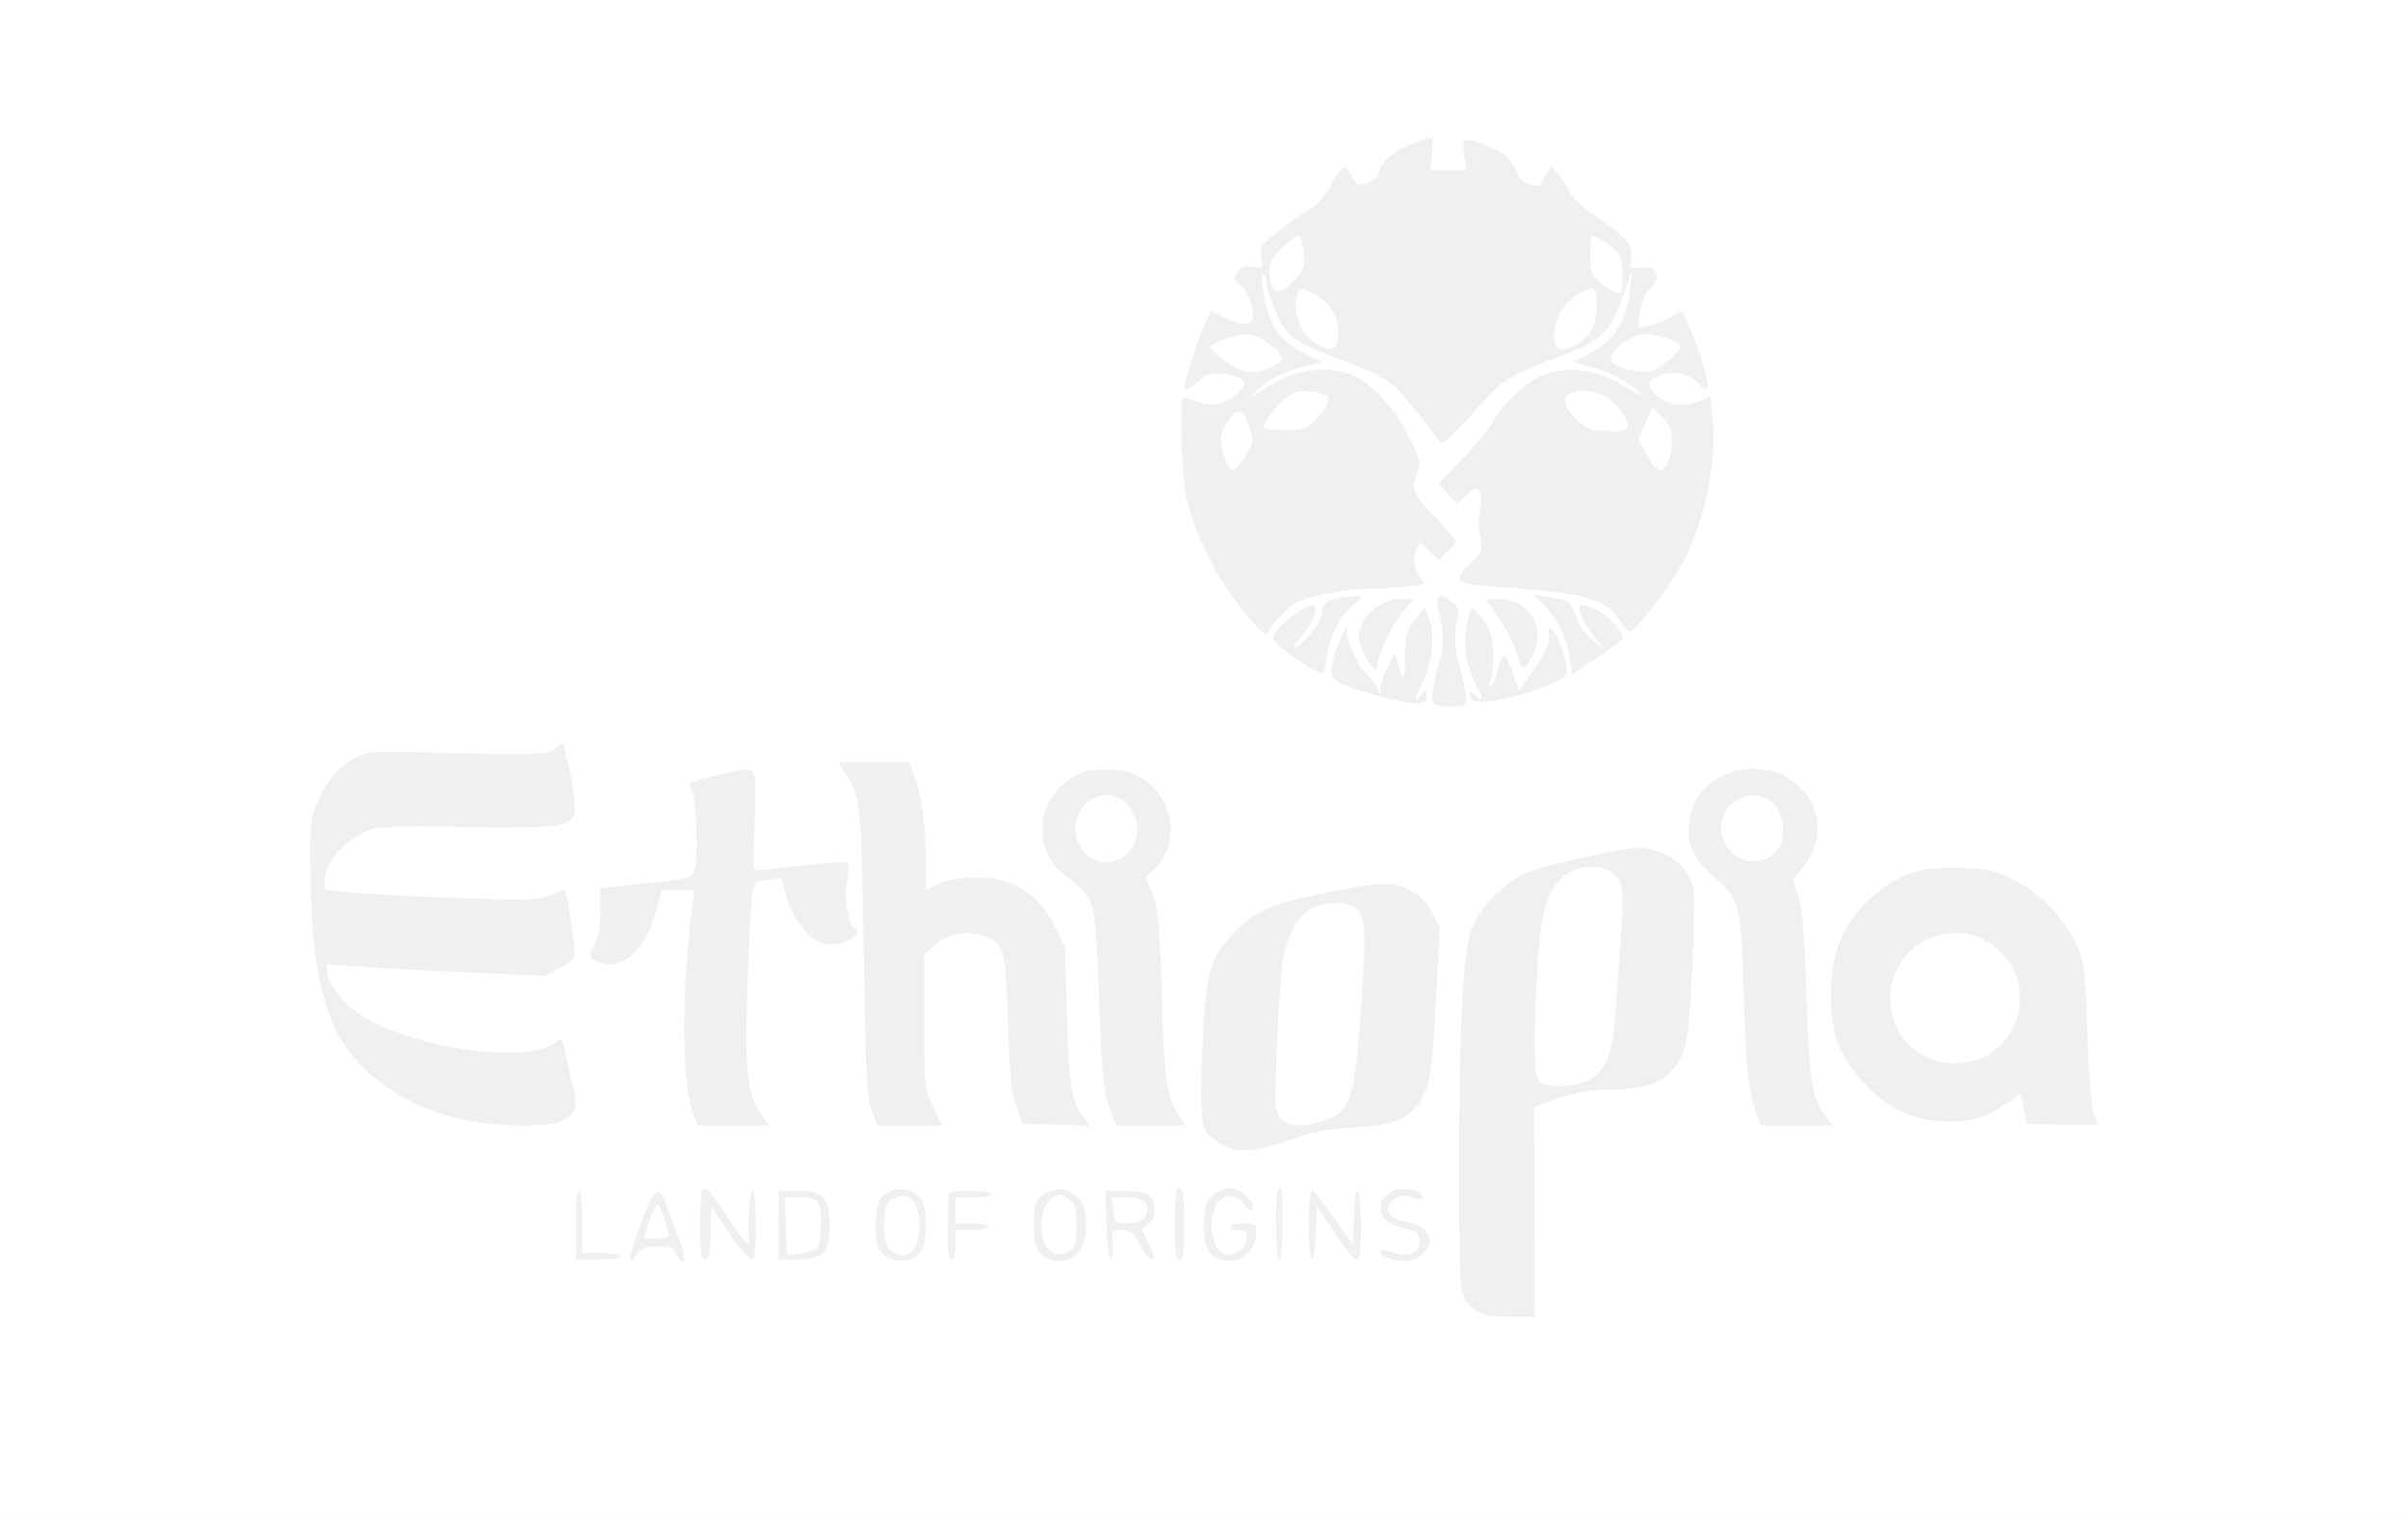
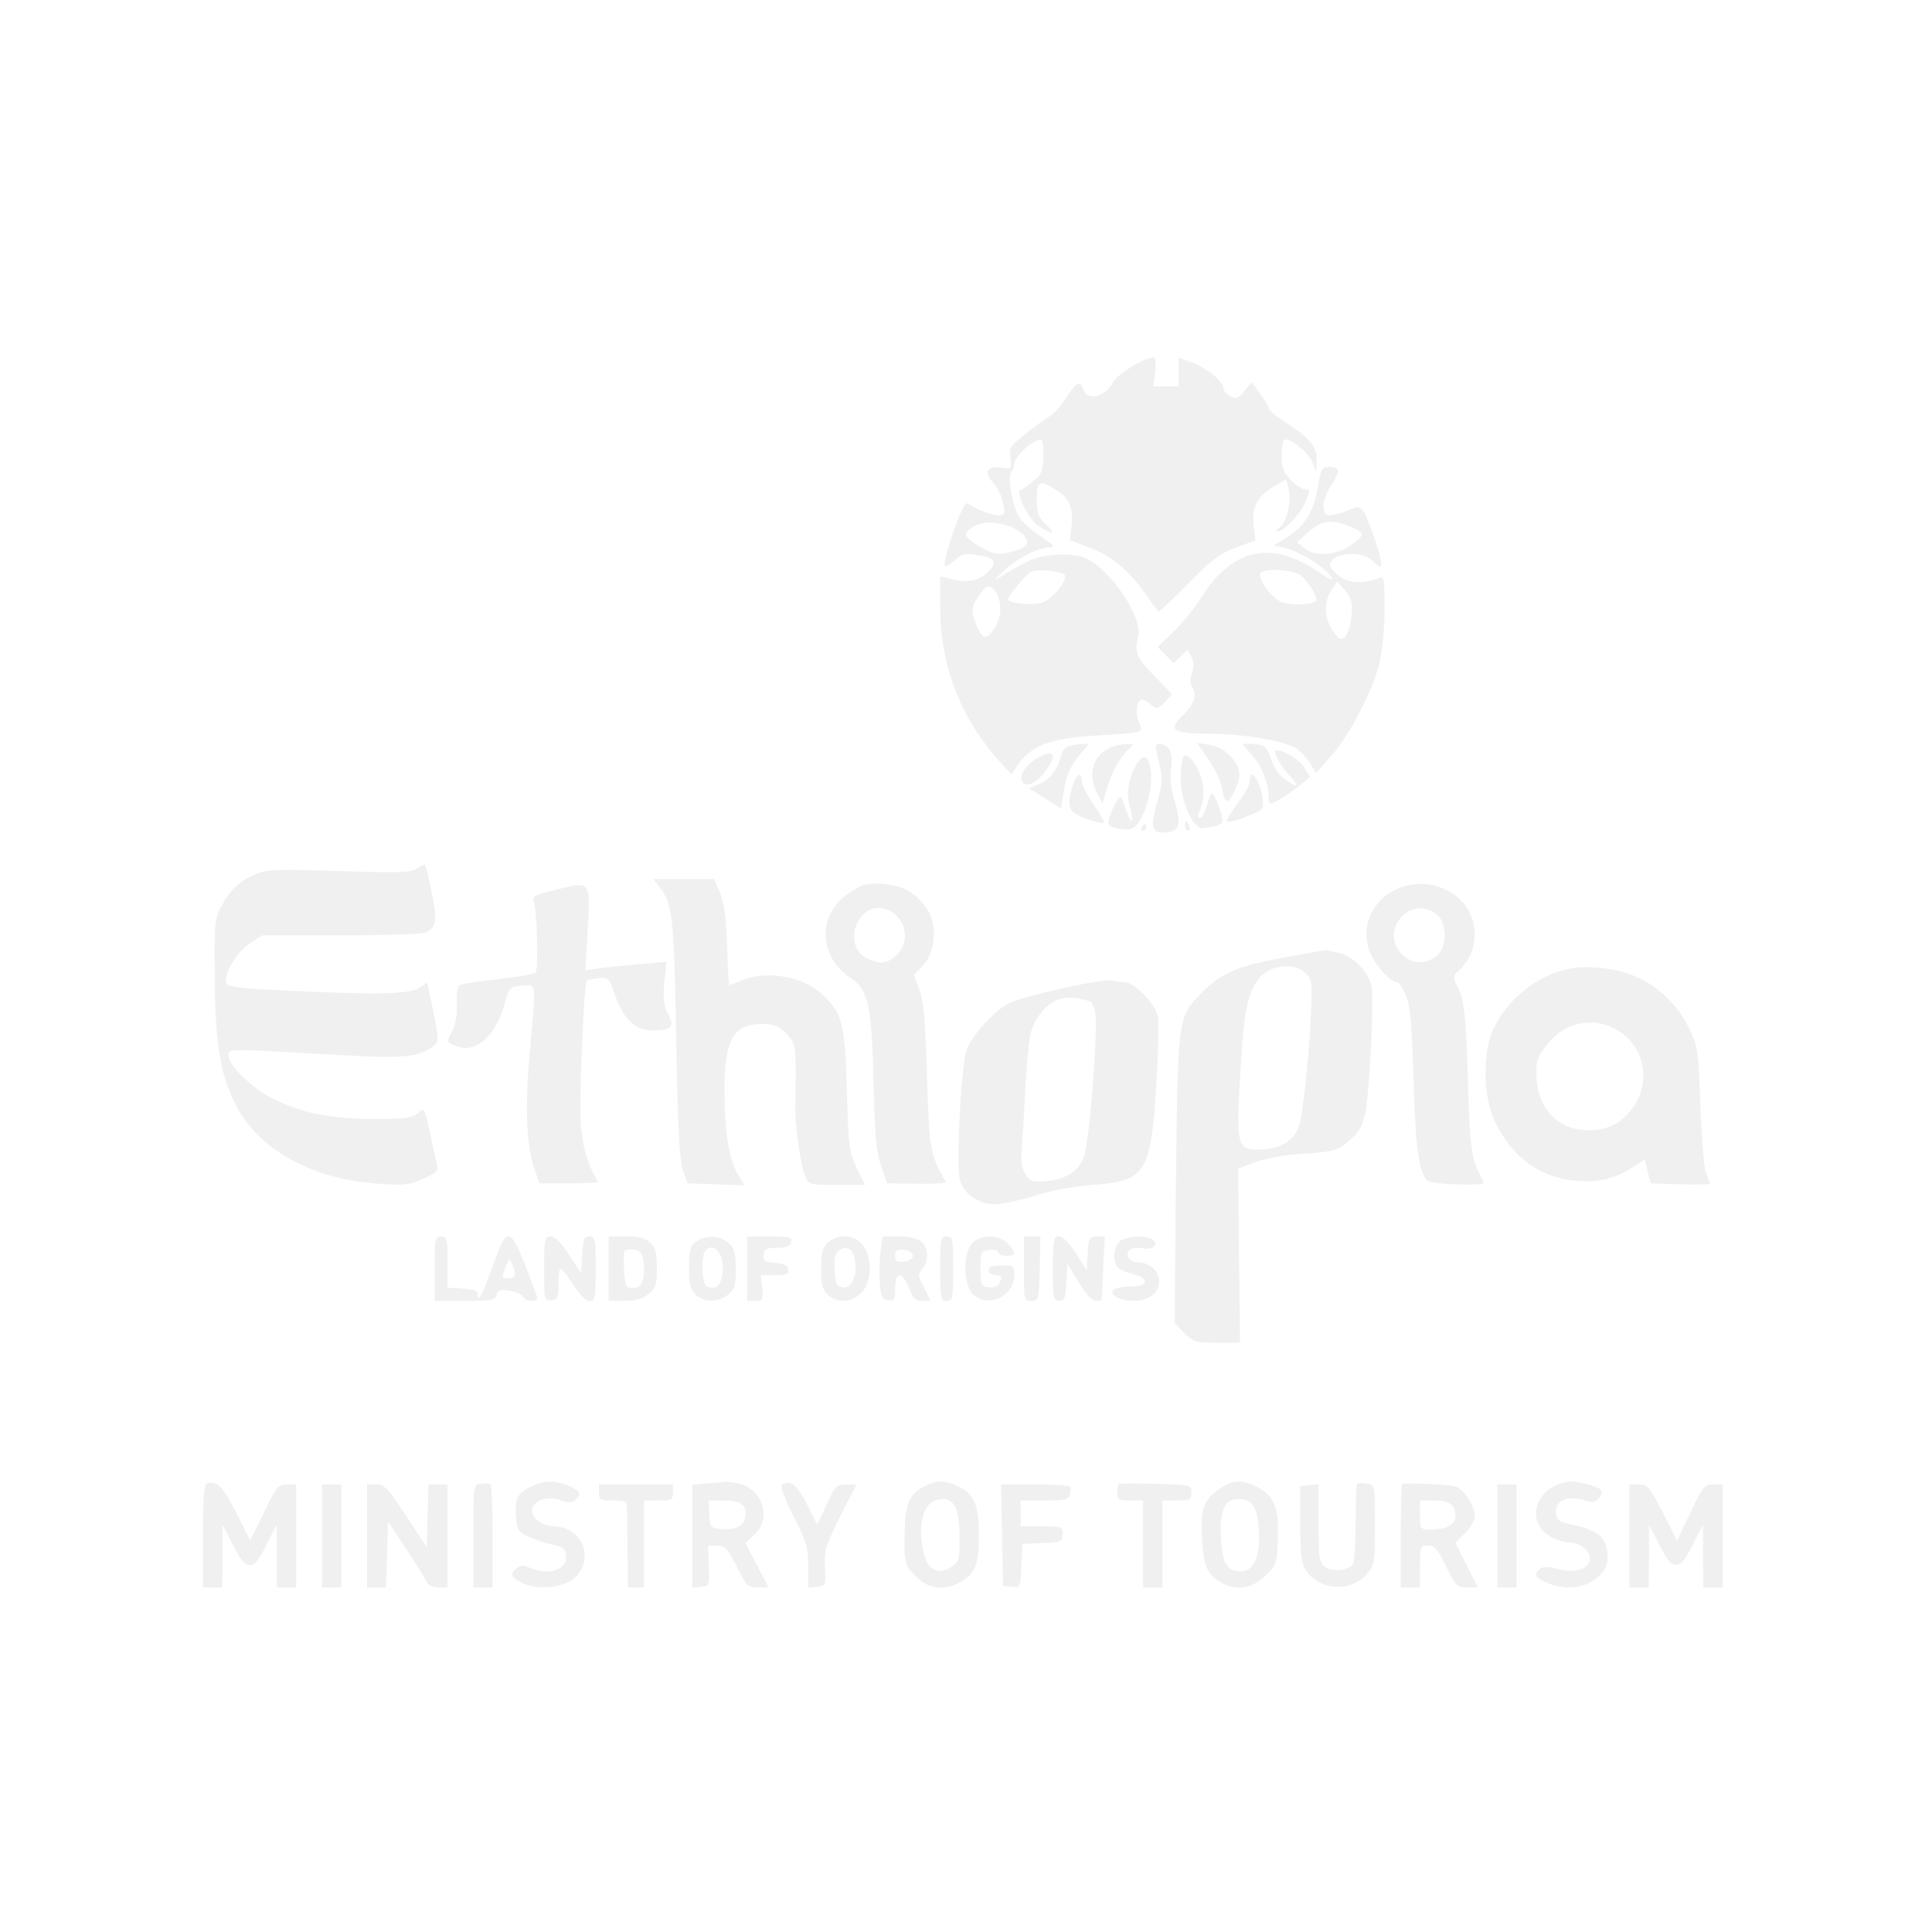
- <svg xmlns="http://www.w3.org/2000/svg" version="1.0" width="736pt" height="463pt" viewBox="0 0 736 463" preserveAspectRatio="xMidYMid meet">
-   <g transform="translate(0,463) scale(0.1,-0.1)" fill="#fff" stroke="none">
-     <path d="M0 2315 l0 -2315 3680 0 3680 0 0 2315 0 2315 -3680 0 -3680 0 0 -2315z m4377 1845 l-6 -50 56 0 56 0 -7 41 c-4 22 -4 44 -1 49 7 12 100 -23 128 -47 11 -10 26 -32 33 -49 8 -20 23 -34 40 -38 14 -4 27 -6 28 -4 1 2 10 16 20 32 l18 29 24 -29 c12 -16 28 -41 34 -55 6 -15 42 -47 79 -72 96 -66 115 -89 107 -128 -6 -31 -5 -31 28 -27 25 3 37 -1 46 -15 10 -16 7 -24 -15 -47 -19 -20 -29 -43 -33 -75 l-5 -47 34 7 c19 4 49 15 67 26 l33 19 24 -53 c27 -61 55 -152 55 -178 0 -15 -6 -12 -32 12 -34 31 -75 37 -122 19 -32 -12 -33 -30 -2 -59 31 -29 83 -37 128 -18 l36 15 7 -71 c11 -118 -17 -272 -70 -393 -38 -87 -161 -254 -186 -254 -4 0 -16 14 -26 31 -40 68 -112 88 -376 105 -128 8 -140 18 -83 72 34 31 37 39 32 71 -8 44 -8 57 -1 101 3 19 1 42 -4 50 -9 12 -15 10 -39 -13 l-28 -27 -29 30 -29 30 70 73 c39 39 83 93 97 118 34 61 114 132 165 147 80 24 165 9 245 -44 54 -35 56 -24 3 14 -23 17 -71 39 -105 48 l-63 18 44 22 c84 43 121 100 131 204 l6 55 -24 -68 c-46 -131 -65 -148 -228 -208 -115 -42 -154 -68 -217 -141 -30 -34 -68 -76 -85 -91 -27 -25 -31 -26 -40 -11 -5 9 -38 52 -73 95 -67 85 -92 101 -222 149 -105 39 -151 64 -172 94 -23 31 -58 121 -58 146 0 11 -4 20 -8 20 -14 0 6 -108 27 -148 23 -45 42 -63 103 -95 l48 -25 -52 -12 c-58 -12 -122 -46 -153 -80 -15 -17 -9 -15 27 9 87 59 174 75 261 49 59 -18 137 -100 183 -193 34 -69 37 -79 26 -109 -20 -53 -15 -65 53 -135 36 -37 65 -71 65 -76 0 -4 -12 -19 -26 -32 l-26 -24 -28 26 -28 27 -12 -22 c-13 -25 -6 -67 16 -91 13 -15 8 -17 -53 -22 -38 -4 -93 -7 -123 -7 -56 -1 -154 -19 -201 -38 -25 -10 -83 -69 -91 -93 -6 -19 -24 -4 -90 80 -75 93 -141 230 -162 333 -15 74 -22 288 -10 300 3 4 22 0 41 -9 47 -19 92 -10 127 26 24 25 25 29 11 41 -8 7 -35 15 -58 17 -39 5 -48 1 -80 -27 -25 -22 -37 -27 -37 -17 0 21 36 137 60 191 l21 46 39 -20 c56 -28 90 -27 90 4 0 36 -18 79 -42 97 -18 14 -19 18 -7 37 11 17 20 20 47 16 33 -5 33 -5 27 29 -6 32 -3 37 47 76 29 24 72 54 95 68 28 16 52 42 72 79 17 30 35 54 39 54 4 0 15 -13 24 -30 15 -27 19 -29 47 -19 19 7 33 20 37 34 8 33 44 63 100 85 27 10 53 19 58 20 5 0 6 -22 3 -50z m-217 -1356 c0 -3 -14 -17 -32 -32 -36 -30 -64 -88 -73 -152 -4 -25 -8 -47 -11 -49 -6 -6 -113 62 -136 86 -20 21 -20 24 -4 48 17 25 87 75 106 75 25 0 4 -57 -38 -102 -14 -16 -21 -28 -15 -28 19 0 83 79 83 104 0 30 16 43 60 49 19 2 41 5 48 5 6 1 12 -1 12 -4z m278 -14 c22 -18 23 -24 14 -65 -9 -44 -4 -92 18 -165 5 -19 10 -47 10 -62 0 -26 -3 -28 -39 -28 -64 0 -69 5 -60 58 4 26 12 60 18 75 14 36 14 101 0 150 -16 57 -1 71 39 37z m357 -1 c5 -5 16 -28 25 -50 8 -24 30 -53 50 -68 l34 -26 -31 40 c-42 53 -58 95 -37 95 43 0 124 -67 124 -104 0 -2 -35 -28 -77 -56 l-78 -52 -6 49 c-8 59 -37 120 -80 163 l-32 32 49 -7 c27 -4 53 -11 59 -16z m-509 -31 c-34 -39 -76 -130 -76 -165 0 -27 -27 4 -46 52 -15 41 -15 46 2 82 22 43 71 73 122 73 l34 0 -36 -42z m353 28 c59 -31 78 -100 43 -165 -23 -43 -35 -41 -45 9 -5 22 -28 69 -52 105 l-43 65 34 0 c19 0 48 -7 63 -14z m-262 -137 c-3 -32 -16 -79 -31 -108 -25 -51 -25 -67 0 -33 12 16 13 15 14 -5 0 -18 -6 -23 -27 -23 -40 0 -150 27 -210 51 -49 20 -53 24 -53 54 0 18 10 54 22 81 l22 49 6 -36 c7 -38 40 -98 66 -120 9 -7 20 -22 24 -34 8 -19 9 -19 9 3 1 12 11 42 23 65 l21 42 9 -35 c16 -59 23 -52 23 24 0 65 3 77 29 111 l30 39 14 -35 c9 -22 12 -54 9 -90z m160 80 c21 -32 27 -53 27 -97 1 -32 -3 -68 -8 -81 -5 -15 -5 -21 2 -17 5 3 15 26 21 51 6 25 16 43 20 40 5 -3 17 -28 26 -55 l17 -51 34 46 c42 55 66 108 58 129 -3 9 -2 16 3 16 13 0 42 -63 49 -108 6 -36 5 -38 -39 -59 -87 -42 -235 -72 -249 -51 -15 24 -8 31 12 13 25 -23 25 -14 0 36 -29 57 -39 120 -27 179 5 27 13 50 18 50 5 0 21 -18 36 -41z m-2792 -473 c9 -52 14 -104 11 -114 -13 -39 -50 -44 -333 -40 -254 3 -270 2 -313 -18 -56 -26 -107 -83 -116 -129 -3 -20 -4 -38 -1 -42 9 -9 201 -21 437 -29 187 -6 220 -5 254 10 21 9 39 16 41 16 7 0 37 -190 32 -203 -3 -9 -25 -26 -49 -38 l-43 -22 -260 12 c-143 6 -293 15 -332 18 l-73 6 0 -26 c0 -25 34 -74 75 -109 134 -115 538 -180 627 -101 15 13 17 10 28 -44 6 -32 16 -74 21 -93 16 -61 11 -79 -23 -100 -27 -17 -51 -20 -139 -20 -166 0 -306 43 -422 128 -160 119 -214 280 -218 650 -2 142 0 163 20 207 31 70 66 112 114 137 40 21 51 22 222 18 322 -9 372 -7 391 12 10 9 21 15 24 13 4 -3 15 -47 25 -99z m1049 4 c22 -55 36 -156 36 -263 l0 -88 32 17 c41 21 142 29 194 15 76 -20 130 -66 166 -139 l33 -67 6 -210 c7 -216 14 -264 50 -309 l21 -27 -103 3 -104 3 -19 55 c-15 43 -20 97 -25 255 -7 228 -12 246 -80 266 -52 16 -105 4 -144 -31 l-32 -28 0 -204 c0 -200 0 -204 27 -260 l27 -58 -99 0 -98 0 -18 48 c-15 41 -18 102 -24 482 -7 455 -10 477 -55 544 l-24 36 108 0 109 0 16 -40z m-488 -6 c4 -15 4 -85 0 -155 -6 -120 -6 -129 11 -129 10 0 74 7 142 15 69 9 128 12 132 8 4 -4 3 -30 -2 -58 -10 -50 3 -129 22 -141 36 -22 -43 -62 -95 -48 -41 10 -94 77 -112 142 l-16 58 -42 -5 c-40 -6 -41 -7 -48 -51 -3 -25 -10 -151 -14 -280 -7 -258 -1 -323 41 -384 l24 -36 -108 0 -109 0 -17 48 c-32 85 -31 391 2 630 l5 42 -49 0 -50 0 -18 -65 c-35 -132 -119 -195 -193 -146 -11 7 -11 14 4 42 13 24 19 55 19 104 l0 70 139 15 c133 14 139 16 148 40 14 36 6 234 -10 252 -11 14 -2 18 70 36 112 27 116 27 124 -4z m1192 -8 c92 -63 108 -198 32 -271 l-28 -26 21 -52 c17 -45 21 -86 28 -307 7 -258 14 -308 51 -367 l20 -33 -105 0 -105 0 -11 28 c-28 68 -33 112 -41 347 -4 141 -13 267 -20 289 -12 38 -29 59 -89 104 -82 62 -87 198 -9 268 47 43 80 54 149 51 54 -2 74 -8 107 -31z m1945 18 c119 -60 148 -185 67 -286 l-31 -38 17 -47 c13 -38 19 -103 25 -298 8 -263 17 -325 60 -379 l20 -26 -109 0 -110 0 -10 28 c-28 70 -35 134 -42 362 -8 286 -12 302 -95 373 -61 53 -80 96 -72 163 10 96 92 164 195 164 29 0 67 -7 85 -16z m-357 -243 c49 -23 81 -61 90 -110 4 -20 2 -132 -4 -249 -9 -169 -15 -222 -30 -255 -35 -78 -91 -106 -212 -107 -72 0 -138 -13 -208 -41 l-33 -14 1 -320 1 -320 -74 0 c-83 0 -115 13 -140 55 -15 25 -17 71 -17 402 0 457 12 672 41 737 26 59 91 126 153 158 47 24 294 80 361 82 17 0 48 -8 71 -18z m1066 -79 c85 -41 167 -129 199 -209 20 -51 24 -83 29 -263 4 -113 12 -221 19 -240 6 -19 11 -36 11 -38 0 -1 -48 -1 -107 0 l-108 3 -9 46 -9 46 -49 -33 c-64 -44 -118 -57 -200 -51 -91 6 -162 42 -231 117 -75 81 -100 147 -101 265 -1 141 44 241 146 320 73 58 137 76 249 72 84 -2 103 -6 161 -35z m-1842 -34 c33 -17 51 -35 68 -68 l23 -46 -12 -214 c-12 -234 -18 -270 -51 -320 -36 -53 -81 -70 -199 -76 -66 -4 -124 -13 -159 -26 -156 -56 -217 -58 -273 -8 -29 26 -32 34 -35 101 -2 41 1 146 6 234 11 184 25 226 103 303 61 59 110 80 267 112 171 35 206 36 262 8z m-2083 -1003 c45 -70 66 -91 62 -62 -5 41 3 147 11 147 6 0 10 -42 10 -105 0 -81 -3 -105 -13 -105 -8 0 -38 36 -68 80 l-54 81 -3 -81 c-2 -62 -6 -80 -17 -80 -12 0 -15 19 -15 103 0 57 3 107 7 110 10 11 28 -9 80 -88z m586 63 c24 -29 24 -137 -1 -168 -25 -30 -85 -32 -114 -2 -19 18 -22 32 -21 87 0 38 6 72 14 81 32 38 90 39 122 2z m485 -4 c17 -19 22 -37 22 -77 0 -84 -46 -128 -110 -106 -40 14 -50 36 -50 103 0 70 6 85 44 102 38 16 64 10 94 -22z m322 -80 c0 -86 -3 -104 -15 -104 -12 0 -15 18 -15 103 0 57 3 107 6 110 17 17 24 -13 24 -109z m184 95 c14 -11 26 -27 26 -35 0 -20 -13 -18 -27 5 -16 25 -48 32 -71 15 -44 -30 -35 -156 11 -168 30 -8 67 19 67 49 0 20 -5 25 -25 25 -14 0 -25 5 -25 10 0 6 18 10 40 10 37 0 40 -2 40 -28 0 -59 -55 -100 -110 -81 -40 14 -50 36 -50 106 0 60 10 82 45 101 30 17 49 14 79 -9z m116 -89 c0 -67 -4 -110 -10 -110 -11 0 -14 202 -3 213 12 13 13 7 13 -103z m424 90 c16 -16 1 -21 -29 -10 -22 8 -33 7 -51 -5 -42 -27 -27 -57 36 -70 41 -8 70 -31 70 -54 0 -28 -28 -58 -59 -64 -32 -7 -91 9 -91 24 0 12 12 11 44 -1 41 -15 78 3 74 37 -2 23 -10 29 -44 38 -51 12 -74 31 -74 59 0 26 9 39 35 54 21 13 73 8 89 -8z m-2564 -85 l0 -95 54 0 c30 0 58 -4 61 -10 4 -6 -20 -10 -64 -10 l-71 0 0 105 c0 63 4 105 10 105 6 0 10 -38 10 -95z m255 55 c7 -19 24 -65 38 -102 15 -39 22 -70 16 -73 -5 -4 -14 5 -21 19 -10 23 -17 26 -58 26 -38 0 -51 -4 -63 -22 -30 -46 -26 -9 11 90 40 111 56 123 77 62z m481 19 c14 -16 19 -36 19 -84 0 -86 -17 -105 -97 -105 l-58 0 0 105 0 105 58 0 c47 0 63 -4 78 -21z m514 11 c0 -5 -25 -10 -55 -10 l-55 0 0 -40 0 -40 50 0 c28 0 50 -4 50 -10 0 -5 -22 -10 -50 -10 l-50 0 0 -45 c0 -29 -4 -45 -12 -45 -10 0 -13 25 -11 95 1 52 2 100 2 105 1 6 30 10 66 10 37 0 65 -4 65 -10z m484 -6 c23 -22 20 -70 -5 -87 l-20 -15 21 -42 c12 -23 19 -44 16 -47 -9 -9 -26 8 -46 48 -17 32 -25 39 -51 39 -30 0 -30 -1 -28 -42 2 -24 -1 -45 -7 -48 -5 -3 -10 40 -12 103 l-3 107 60 0 c41 0 65 -5 75 -16z m563 -66 l58 -83 3 83 c4 120 22 102 22 -23 0 -82 -3 -105 -14 -105 -7 0 -38 37 -67 82 l-54 82 -3 -82 c-4 -120 -22 -101 -22 23 0 62 4 105 10 105 5 0 36 -37 67 -82z" />
-     <path d="M3920 3874 c-31 -28 -40 -44 -40 -69 0 -45 9 -65 29 -65 19 0 64 45 75 73 8 23 -4 97 -15 97 -5 0 -27 -16 -49 -36z" />
-     <path d="M4860 3852 c0 -48 4 -62 23 -79 29 -27 63 -44 71 -36 10 10 7 92 -4 113 -9 17 -69 60 -84 60 -3 0 -6 -26 -6 -58z" />
-     <path d="M3964 3725 c-15 -61 20 -132 77 -155 37 -16 49 -4 49 48 0 46 -25 86 -70 111 -47 26 -48 26 -56 -4z" />
-     <path d="M4822 3730 c-43 -26 -72 -76 -72 -123 0 -47 20 -57 67 -32 44 24 63 61 63 125 0 57 -8 61 -58 30z" />
-     <path d="M3743 3593 c-24 -8 -43 -18 -43 -23 0 -15 77 -70 107 -76 36 -7 107 18 111 39 4 22 -74 77 -107 76 -14 0 -45 -7 -68 -16z" />
-     <path d="M4973 3590 c-41 -24 -61 -59 -42 -71 28 -18 88 -31 114 -25 14 4 43 22 63 41 41 39 38 46 -28 65 -50 14 -71 12 -107 -10z" />
-     <path d="M3955 3429 c-32 -10 -103 -94 -91 -107 4 -4 35 -7 68 -7 56 0 62 2 94 37 33 36 42 62 27 71 -20 11 -71 15 -98 6z" />
-     <path d="M4810 3431 c-37 -10 -36 -35 3 -77 29 -32 41 -38 88 -41 74 -5 88 5 63 47 -34 59 -97 87 -154 71z" />
-     <path d="M3761 3354 c-12 -15 -24 -39 -28 -52 -7 -29 16 -104 34 -109 6 -2 24 17 39 42 25 43 26 49 14 86 -19 57 -34 65 -59 33z" />
-     <path d="M5029 3336 l-21 -48 24 -46 c13 -26 31 -48 39 -50 21 -4 39 39 39 92 0 34 -6 48 -30 71 l-30 28 -21 -47z" />
-     <path d="M3327 2180 c-59 -46 -51 -142 13 -175 84 -43 167 49 125 138 -27 57 -91 74 -138 37z" />
-     <path d="M5311 2186 c-56 -31 -67 -108 -23 -155 39 -43 98 -46 137 -6 19 19 25 35 25 70 0 82 -71 128 -139 91z" />
-     <path d="M4792 1960 c-58 -36 -81 -103 -92 -276 -14 -215 -13 -336 3 -358 19 -26 125 -19 165 10 52 38 62 77 77 291 21 283 20 299 -10 328 -31 32 -95 34 -143 5z" />
-     <path d="M5906 1765 c-149 -53 -175 -261 -43 -352 57 -39 145 -44 207 -11 65 35 103 101 103 176 0 63 -16 103 -60 144 -57 55 -131 70 -207 43z" />
-     <path d="M4003 1850 c-40 -24 -68 -78 -82 -156 -8 -52 -21 -277 -23 -417 -1 -81 39 -103 137 -76 88 24 103 60 121 294 20 262 19 330 -6 355 -27 27 -103 27 -147 0z" />
-     <path d="M2729 966 c-21 -10 -24 -20 -27 -71 -3 -65 8 -88 45 -100 37 -11 63 25 63 88 0 75 -32 108 -81 83z" />
-     <path d="M3211 963 c-14 -11 -24 -34 -27 -59 -9 -80 33 -131 82 -99 21 14 24 23 24 80 0 55 -3 66 -22 79 -28 20 -31 20 -57 -1z" />
-     <path d="M1987 903 c-9 -27 -17 -51 -17 -55 0 -6 32 -6 72 1 8 1 -23 101 -32 101 -3 0 -14 -21 -23 -47z" />
-     <path d="M2402 883 l3 -88 40 3 c22 2 46 11 53 20 15 20 16 124 0 140 -7 7 -32 12 -55 12 l-44 0 3 -87z" />
-     <path d="M3402 933 c2 -31 7 -39 27 -41 37 -6 69 6 76 29 10 31 -12 49 -62 49 l-44 0 3 -37z" />
+ <svg xmlns="http://www.w3.org/2000/svg" version="1.0" width="600pt" height="600pt" viewBox="0 0 600 600" preserveAspectRatio="xMidYMid meet">
+   <g transform="translate(0,600) scale(0.1,-0.1)" fill="#fff" stroke="none">
+     <path d="M0 3000 l0 -3000 3000 0 3000 0 0 3000 0 3000 -3000 0 -3000 0 0 -3000z m3588 1845 l-6 -45 39 0 39 0 0 45 0 44 42 -15 c45 -16 98 -59 98 -81 0 -7 10 -17 21 -24 19 -9 25 -7 44 17 l22 27 26 -35 c15 -19 27 -40 27 -45 0 -6 21 -25 48 -42 81 -52 102 -77 101 -119 l-1 -37 -13 31 c-14 32 -72 77 -87 68 -4 -3 -8 -26 -8 -50 0 -37 6 -51 29 -75 16 -16 37 -29 45 -29 15 0 15 -3 1 -37 -16 -40 -67 -93 -88 -93 -6 0 -4 5 5 11 22 13 38 71 31 114 -3 19 -7 35 -10 35 -2 0 -21 -11 -44 -25 -47 -30 -63 -65 -55 -121 l5 -42 -61 -23 c-52 -19 -76 -38 -150 -113 -48 -49 -89 -88 -91 -85 -2 2 -20 27 -40 55 -54 76 -107 119 -175 144 l-59 22 5 47 c5 57 -8 85 -51 111 -49 31 -57 26 -57 -31 0 -44 4 -55 31 -80 31 -29 17 -30 -27 -2 -28 18 -72 105 -55 111 6 2 25 15 41 29 26 22 30 31 30 79 0 46 -2 53 -17 47 -28 -9 -73 -55 -73 -73 0 -9 -4 -20 -9 -25 -14 -15 5 -115 27 -145 10 -14 40 -40 66 -57 41 -28 45 -33 25 -33 -36 -1 -100 -33 -144 -75 -22 -20 -29 -30 -15 -21 91 57 118 68 175 73 41 3 71 0 96 -10 77 -33 180 -187 164 -244 -13 -47 -6 -66 51 -123 l54 -56 -20 -22 c-25 -26 -28 -27 -51 -6 -10 9 -23 13 -28 9 -14 -8 -14 -51 -1 -75 13 -24 3 -26 -131 -34 -151 -9 -207 -31 -251 -96 l-16 -25 -24 25 c-130 138 -198 306 -198 493 l0 97 28 -7 c51 -15 92 -8 120 20 32 32 23 46 -37 54 -35 5 -46 2 -66 -17 -14 -13 -28 -21 -31 -17 -7 6 30 125 52 169 l14 26 37 -19 c20 -10 48 -19 61 -19 23 0 24 3 17 38 -3 20 -17 48 -30 62 -31 33 -20 54 25 48 31 -5 32 -4 28 30 -4 31 0 38 45 73 26 21 60 46 75 55 15 9 39 36 54 60 30 48 43 54 53 24 12 -37 68 -23 91 22 13 26 98 78 128 78 5 0 6 -20 4 -45z m567 -304 c3 -5 -6 -26 -20 -47 -31 -46 -34 -94 -5 -94 11 0 37 7 57 15 42 18 42 18 74 -65 23 -62 34 -110 25 -110 -3 0 -15 9 -26 20 -33 33 -130 22 -130 -15 0 -7 14 -23 31 -36 30 -21 74 -23 122 -4 15 7 17 -2 17 -96 0 -61 -7 -129 -16 -168 -21 -87 -92 -223 -150 -289 l-47 -53 -18 30 c-10 16 -29 37 -42 46 -38 24 -155 45 -265 46 -123 1 -137 11 -87 59 35 34 43 62 26 89 -5 8 -5 25 1 42 6 19 6 34 -2 49 l-12 22 -22 -21 -22 -21 -24 26 -25 25 48 46 c27 25 64 71 84 102 100 161 223 187 375 80 35 -25 46 -24 22 2 -26 29 -99 70 -137 78 l-31 7 37 23 c58 36 87 81 99 155 10 59 13 66 34 66 13 0 25 -4 29 -9z m-800 -883 c-32 -38 -45 -68 -53 -126 l-7 -43 -50 32 -49 31 31 13 c34 15 58 45 68 87 7 27 20 35 63 37 l24 1 -27 -32z m145 10 c-27 -29 -49 -70 -64 -122 l-12 -41 -17 32 c-40 76 4 150 91 152 l23 1 -21 -22z m130 7 c8 -10 11 -31 7 -59 -4 -28 -1 -63 8 -93 23 -75 20 -100 -12 -106 -57 -11 -64 8 -37 101 14 46 15 65 5 105 -6 27 -11 53 -11 58 0 14 26 11 40 -6z m193 -25 c31 -35 34 -58 11 -106 -21 -44 -30 -43 -38 5 -3 21 -22 62 -42 91 l-36 53 38 -6 c26 -4 48 -17 67 -37z m103 32 c6 -4 17 -24 23 -44 7 -21 25 -47 41 -58 42 -30 48 -24 13 13 -27 28 -52 77 -40 77 25 0 73 -29 87 -53 l19 -30 -37 -30 c-20 -16 -49 -35 -64 -43 -27 -14 -28 -13 -28 8 0 44 -21 99 -52 133 l-30 35 28 0 c16 0 34 -4 40 -8z m-676 -72 c-27 -38 -58 -56 -73 -41 -17 17 8 58 50 80 47 24 56 8 23 -39z m485 -45 c4 -22 2 -53 -4 -68 -13 -34 -13 -37 -3 -37 5 0 15 19 21 42 13 42 13 42 26 18 7 -14 15 -37 19 -52 6 -28 3 -31 -57 -40 -31 -5 -70 81 -70 151 0 32 3 64 8 71 13 20 53 -36 60 -85z m-161 43 c7 -49 -14 -134 -42 -167 -14 -17 -24 -20 -54 -15 -43 7 -45 13 -19 69 13 28 20 35 25 25 3 -8 10 -28 16 -44 15 -41 22 -28 9 18 -12 42 -5 87 19 129 23 39 39 34 46 -15z m-214 -36 c0 -9 16 -41 36 -70 20 -29 35 -55 32 -58 -3 -2 -27 4 -54 13 -56 21 -62 35 -44 99 12 42 30 51 30 16z m562 -60 c1 -29 3 -26 -59 -51 -30 -12 -53 -16 -53 -10 0 5 16 31 35 56 19 25 35 53 35 63 0 9 3 20 7 24 10 9 35 -51 35 -82z m-228 -77 c3 -8 1 -15 -4 -15 -6 0 -10 7 -10 15 0 8 2 15 4 15 2 0 6 -7 10 -15z m-134 -5 c0 -5 -5 -10 -11 -10 -5 0 -7 5 -4 10 3 6 8 10 11 10 2 0 4 -4 4 -10z m-2219 -203 c18 -89 14 -111 -23 -124 -13 -4 -131 -8 -264 -8 l-240 0 -40 -26 c-41 -28 -81 -96 -71 -122 4 -12 43 -17 184 -23 282 -14 384 -12 415 8 l25 17 17 -82 c21 -105 21 -104 -9 -123 -45 -29 -91 -32 -327 -18 -312 18 -298 18 -298 -6 0 -30 83 -108 143 -135 95 -44 173 -59 303 -60 104 0 125 3 142 18 19 18 20 17 37 -60 9 -43 19 -88 22 -101 4 -19 -2 -25 -43 -43 -42 -19 -59 -21 -139 -15 -209 14 -375 107 -445 249 -47 96 -62 187 -63 392 -2 167 0 183 20 220 27 51 58 80 107 100 35 15 68 16 260 10 189 -6 224 -5 241 8 11 9 22 13 25 10 3 -2 12 -41 21 -86z m895 1 c13 -31 19 -78 22 -165 2 -68 5 -123 7 -123 1 0 19 7 38 15 78 33 191 13 250 -43 63 -59 71 -89 77 -297 5 -179 7 -194 31 -243 l26 -52 -87 0 c-84 0 -87 1 -99 26 -14 32 -32 155 -31 209 1 22 1 77 1 123 -1 78 -3 85 -30 113 -24 23 -38 29 -73 29 -91 0 -118 -48 -118 -208 0 -128 14 -214 42 -260 l20 -33 -88 3 -89 3 -14 40 c-11 31 -16 126 -21 410 -7 381 -11 418 -51 469 l-20 26 94 0 95 0 18 -42z m-411 -117 l-7 -124 45 6 c25 4 82 9 126 13 l81 7 -7 -65 c-4 -50 -2 -71 12 -97 21 -41 11 -51 -51 -51 -51 0 -89 37 -115 112 -17 51 -19 53 -51 50 -18 -2 -34 -5 -36 -7 -8 -8 -23 -350 -19 -430 4 -81 19 -137 54 -195 2 -3 -39 -5 -90 -5 l-92 0 -17 50 c-24 74 -28 191 -12 365 19 217 21 201 -25 199 -38 -3 -39 -4 -55 -60 -27 -98 -90 -152 -148 -128 -33 13 -32 12 -12 50 9 19 14 50 13 80 -2 27 1 53 7 58 5 5 59 14 119 20 61 7 114 16 118 20 10 10 5 199 -6 222 -7 14 5 20 70 36 108 27 107 28 98 -126z m999 121 c17 -10 41 -34 54 -53 34 -49 28 -136 -12 -178 l-28 -29 18 -48 c13 -38 18 -98 23 -269 7 -227 8 -235 58 -326 2 -4 -38 -6 -89 -5 l-93 1 -19 55 c-15 44 -19 95 -23 255 -6 246 -16 291 -73 329 -88 58 -102 173 -28 243 18 17 47 35 63 42 39 14 110 6 149 -17z m1689 -8 c81 -53 90 -173 18 -238 -18 -16 -19 -21 -7 -45 24 -47 28 -84 35 -306 7 -219 10 -234 49 -307 6 -12 -167 -7 -176 6 -27 34 -35 95 -42 306 -5 182 -10 233 -24 268 -10 23 -22 42 -27 42 -24 0 -77 63 -89 105 -41 147 130 256 263 169z m-352 -184 c44 -12 88 -58 98 -101 9 -42 -5 -324 -19 -396 -9 -39 -20 -59 -46 -82 -39 -35 -49 -38 -160 -45 -45 -3 -105 -14 -135 -25 l-54 -21 3 -270 3 -270 -71 0 c-66 0 -74 2 -102 30 l-30 31 4 447 c6 500 6 503 76 575 57 60 107 83 222 106 97 19 140 26 165 30 6 0 26 -4 46 -9z m922 -74 c70 -31 132 -92 165 -165 25 -52 27 -69 33 -236 3 -99 11 -193 17 -208 7 -16 12 -30 12 -33 0 -3 -41 -3 -92 -2 l-92 3 -9 37 -9 37 -36 -23 c-57 -37 -108 -49 -177 -43 -113 9 -201 74 -254 187 -35 75 -37 210 -4 282 42 93 136 169 233 189 58 13 153 2 213 -25z m-1591 -16 c30 0 97 -68 104 -106 3 -18 1 -115 -5 -215 -17 -272 -33 -298 -200 -309 -59 -5 -128 -17 -179 -34 -46 -14 -100 -26 -120 -26 -53 0 -99 31 -111 76 -12 44 3 351 21 403 13 40 76 112 125 142 37 23 295 81 328 74 11 -3 28 -5 37 -5z m-2102 -869 l0 -80 48 -3 c31 -2 46 -7 45 -15 -2 -7 1 -13 5 -13 4 0 23 43 41 95 50 141 54 138 139 -92 6 -18 -35 -17 -45 1 -4 7 -23 15 -42 18 -27 4 -35 1 -39 -14 -4 -16 -15 -18 -98 -18 l-94 0 0 100 c0 93 1 100 20 100 18 0 20 -7 20 -79z m377 22 l38 -57 3 57 c3 49 6 57 22 57 19 0 20 -8 20 -100 0 -92 -2 -100 -19 -100 -12 0 -31 19 -51 50 -18 28 -35 50 -39 50 -4 0 -7 -21 -7 -47 1 -42 -2 -48 -21 -51 -23 -3 -23 -1 -23 97 0 94 1 101 20 101 13 0 33 -19 57 -57z m253 37 c16 -16 20 -33 20 -79 0 -52 -3 -62 -26 -80 -19 -15 -41 -21 -75 -21 l-49 0 0 100 0 100 55 0 c42 0 60 -5 75 -20z m241 1 c20 -16 23 -28 24 -81 0 -53 -3 -64 -24 -81 -30 -25 -76 -24 -101 1 -16 16 -20 33 -20 84 0 56 3 67 22 80 30 21 71 20 99 -3z m197 2 c-2 -13 -14 -17 -43 -18 -33 0 -41 -4 -43 -22 -3 -19 2 -22 35 -25 27 -2 39 -8 41 -20 3 -15 -4 -18 -41 -18 l-44 0 4 -40 c4 -37 2 -40 -21 -40 l-26 0 0 100 0 100 71 0 c61 0 70 -2 67 -17z m221 -9 c31 -39 29 -117 -4 -149 -30 -31 -77 -33 -105 -5 -16 16 -20 33 -20 80 0 47 4 64 20 80 30 30 83 27 109 -6z m183 9 c22 -20 23 -60 2 -84 -14 -16 -14 -21 6 -58 l20 -41 -26 0 c-21 0 -29 8 -41 40 -21 53 -43 53 -43 -1 0 -36 -2 -40 -22 -37 -19 3 -23 10 -26 58 -2 30 0 74 3 98 l6 42 51 0 c34 0 58 -6 70 -17z m98 -83 c0 -93 -1 -100 -20 -100 -19 0 -20 7 -20 100 0 93 1 100 20 100 19 0 20 -7 20 -100z m170 78 c26 -29 25 -38 -5 -38 -14 0 -25 5 -25 11 0 6 -12 9 -27 7 -27 -3 -28 -5 -28 -58 0 -50 2 -55 24 -58 13 -2 28 2 32 10 14 21 11 28 -11 28 -11 0 -20 7 -20 15 0 11 11 15 40 15 38 0 40 -2 40 -30 0 -66 -81 -103 -128 -60 -31 29 -32 130 -2 160 27 27 83 27 110 -2z m99 -78 c-3 -97 -3 -100 -26 -100 -23 0 -23 2 -23 100 l0 100 26 0 25 0 -2 -100z m112 48 l34 -53 3 53 c3 48 5 52 28 52 l25 0 -5 -97 c-2 -54 -5 -99 -5 -100 -1 -2 -9 -3 -19 -3 -10 0 -31 22 -52 58 l-35 57 -3 -57 c-3 -50 -6 -58 -22 -58 -19 0 -20 8 -20 100 0 92 2 100 19 100 12 0 31 -19 52 -52z m238 43 c22 -14 2 -34 -28 -28 -15 3 -33 2 -40 -3 -20 -12 -5 -40 21 -40 37 0 68 -27 68 -60 0 -36 -32 -60 -80 -60 -44 0 -81 22 -59 36 8 5 32 9 54 9 51 0 55 25 5 38 -19 5 -41 13 -47 19 -18 15 -16 63 3 82 17 17 80 21 103 7z m-2845 -849 l43 -86 43 87 c38 80 44 87 71 87 l29 0 0 -160 0 -160 -30 0 -30 0 0 98 -1 97 -31 -62 c-24 -48 -36 -63 -52 -63 -17 0 -29 15 -53 63 l-32 62 0 -97 -1 -98 -30 0 -30 0 0 159 c0 119 3 160 13 164 30 10 50 -10 91 -91z m796 -73 l0 -159 -30 0 -30 0 0 159 c0 158 0 160 23 163 12 2 25 2 30 0 4 -2 7 -75 7 -163z m235 157 c38 -16 43 -27 21 -45 -10 -8 -21 -9 -42 -1 -64 25 -122 -23 -74 -62 12 -10 33 -18 47 -18 90 0 132 -99 68 -160 -33 -31 -118 -39 -163 -16 -36 18 -39 28 -17 46 12 10 21 10 41 1 58 -26 119 -5 112 40 -2 19 -11 26 -43 32 -22 5 -56 16 -75 25 -32 16 -35 21 -38 65 -4 54 7 73 53 93 39 17 68 17 110 0z m524 8 c79 -16 110 -108 54 -160 l-28 -26 36 -69 36 -69 -34 0 c-31 0 -35 4 -65 65 -29 57 -36 65 -61 65 l-28 0 2 -62 c3 -62 2 -63 -24 -66 l-27 -3 0 160 0 160 48 4 c26 2 50 4 53 5 4 1 20 -1 38 -4z m218 -67 l31 -62 29 62 c26 58 30 62 61 63 l32 0 -51 -100 c-45 -91 -50 -105 -47 -158 3 -56 2 -57 -24 -60 l-28 -3 0 66 c0 58 -5 76 -46 157 -32 65 -42 93 -34 98 25 15 47 -3 77 -63z m469 57 c49 -23 64 -59 64 -148 0 -92 -10 -120 -52 -146 -52 -32 -103 -27 -144 14 -36 36 -37 41 -34 155 2 73 19 107 65 127 40 18 60 17 101 -2z m724 -20 c0 -22 -4 -24 -45 -24 l-45 0 0 -135 0 -135 -30 0 -30 0 0 135 0 135 -40 0 c-35 0 -40 3 -40 23 0 13 2 26 4 28 2 2 54 3 115 1 110 -3 111 -3 111 -28z m211 14 c49 -27 62 -66 57 -165 -3 -72 -5 -76 -41 -109 -42 -39 -90 -45 -136 -18 -43 25 -54 53 -58 139 -4 92 5 118 56 152 42 29 73 29 122 1z m359 -114 c0 -121 -1 -124 -27 -154 -51 -57 -147 -49 -189 15 -12 19 -16 51 -16 142 l0 118 29 3 28 3 0 -121 c0 -110 2 -123 20 -136 22 -17 74 -12 87 9 4 6 8 64 8 128 0 64 2 118 5 121 3 3 17 3 30 0 25 -4 25 -4 25 -128z m248 120 c26 -5 62 -58 62 -92 0 -13 -13 -37 -30 -53 l-30 -30 35 -70 35 -69 -33 0 c-32 0 -36 4 -66 65 -26 54 -35 65 -56 65 -24 0 -25 -2 -25 -65 l0 -65 -30 0 -30 0 0 158 c0 87 2 161 4 163 5 5 133 0 164 -7z m414 6 c45 -13 50 -20 34 -42 -11 -14 -18 -15 -47 -7 -51 16 -91 -2 -87 -39 2 -23 9 -28 43 -35 75 -16 104 -34 113 -69 12 -47 1 -80 -38 -105 -38 -27 -94 -30 -145 -9 -37 16 -43 27 -22 44 8 7 24 7 53 0 51 -14 91 -4 100 24 8 27 -26 58 -63 58 -13 0 -37 7 -53 15 -91 47 -49 168 60 174 8 1 32 -4 52 -9z m-3872 -160 l0 -160 -30 0 -30 0 0 160 0 160 30 0 30 0 0 -160z m201 63 l64 -97 3 97 3 97 29 0 30 0 0 -160 0 -160 -29 0 c-16 0 -31 6 -34 14 -3 8 -32 54 -64 103 l-58 88 -3 -102 -3 -103 -29 0 -30 0 0 160 0 160 29 0 c25 0 36 -12 92 -97z m829 72 c0 -23 -4 -25 -45 -25 l-45 0 0 -135 0 -135 -25 0 -25 0 -1 108 c-1 59 -2 119 -2 135 0 25 -3 27 -44 27 -39 0 -43 2 -43 25 l0 25 115 0 115 0 0 -25z m1232 19 c3 -3 4 -14 1 -25 -5 -17 -14 -19 -79 -19 l-74 0 0 -40 0 -40 65 0 c62 0 65 -1 65 -25 0 -23 -4 -24 -62 -27 l-63 -3 -3 -68 c-3 -68 -3 -68 -30 -65 l-27 3 -3 158 -3 157 104 0 c57 0 106 -3 109 -6z m1388 -154 l0 -160 -30 0 -30 0 0 160 0 160 30 0 30 0 0 -160z m454 73 l44 -88 42 88 c38 80 43 87 70 87 l30 0 0 -160 0 -160 -30 0 -30 0 -1 98 0 97 -32 -62 c-23 -47 -37 -63 -52 -63 -15 0 -29 16 -52 63 l-32 62 0 -97 -1 -98 -30 0 -30 0 0 160 0 160 30 0 c27 0 33 -7 74 -87z" />
+     <path d="M3045 4373 c-24 -6 -45 -22 -45 -34 0 -15 74 -59 101 -59 37 0 89 20 89 34 0 39 -88 75 -145 59z" />
+     <path d="M3166 4189 c-20 -24 -36 -46 -36 -50 0 -12 73 -20 105 -11 30 8 79 66 72 86 -2 6 -26 12 -54 14 -49 3 -52 1 -87 -39z" />
+     <path d="M3041 4151 c-25 -34 -26 -50 -7 -96 19 -43 31 -44 57 -2 21 34 21 86 -2 113 -17 20 -25 18 -48 -15z" />
+     <path d="M4064 4348 l-36 -32 22 -18 c33 -27 97 -23 143 7 20 14 37 30 37 35 0 14 -67 40 -101 40 -18 0 -42 -12 -65 -32z" />
+     <path d="M3915 4220 c-10 -17 33 -77 65 -90 27 -11 95 -9 107 4 8 8 -26 64 -49 80 -25 18 -113 22 -123 6z" />
+     <path d="M4134 4166 c-24 -37 -21 -88 6 -126 20 -28 24 -30 38 -17 8 9 17 38 19 64 4 42 1 54 -19 78 l-25 29 -19 -28z" />
+     <path d="M2689 3167 c-49 -38 -49 -116 1 -142 41 -21 67 -19 95 10 17 16 25 35 25 60 0 65 -73 109 -121 72z" />
+     <path d="M4355 3155 c-74 -73 23 -188 105 -125 35 27 36 103 1 131 -32 26 -77 24 -106 -6z" />
+     <path d="M3940 2986 c-49 -27 -71 -86 -81 -214 -23 -333 -22 -342 49 -342 63 0 107 24 125 69 14 34 38 274 40 405 1 50 -2 61 -22 77 -27 22 -75 24 -111 5z" />
+     <path d="M4901 2820 c-43 -10 -80 -37 -109 -81 -20 -28 -23 -44 -20 -92 7 -94 71 -157 160 -157 57 0 96 17 131 60 66 78 49 197 -37 249 -40 24 -82 31 -125 21z" />
+     <path d="M3293 2898 c-39 -10 -79 -57 -92 -106 -5 -20 -12 -91 -16 -157 -3 -66 -8 -151 -11 -188 -4 -54 -2 -74 11 -94 15 -23 22 -25 65 -21 60 6 97 29 115 72 19 45 48 426 35 460 -5 14 -11 26 -12 26 -2 0 -17 4 -33 8 -17 5 -44 5 -62 0z" />
+     <path d="M1571 2067 c-14 -37 -14 -37 9 -37 21 0 24 12 10 45 -7 19 -9 18 -19 -8z" />
+     <path d="M1938 2060 c3 -55 6 -60 27 -60 25 0 35 17 35 60 0 45 -10 60 -39 60 -26 0 -26 -1 -23 -60z" />
+     <path d="M2190 2115 c-6 -7 -10 -35 -8 -62 2 -37 7 -49 22 -51 25 -5 35 7 40 48 6 55 -28 96 -54 65z" />
+     <path d="M2605 2116 c-12 -9 -15 -24 -13 -61 3 -43 6 -50 25 -53 28 -4 47 38 38 84 -6 37 -26 48 -50 30z" />
+     <path d="M2780 2100 c0 -17 5 -21 28 -18 16 2 27 9 27 18 0 9 -11 16 -27 18 -23 3 -28 -1 -28 -18z" />
+     <path d="M2203 1298 c2 -39 4 -43 31 -46 44 -5 73 6 79 30 11 40 -9 58 -63 58 l-49 0 2 -42z" />
+     <path d="M2902 1339 c-39 -15 -54 -91 -31 -171 12 -46 46 -59 84 -34 23 15 25 22 25 94 0 99 -23 131 -78 111z" />
+     <path d="M3829 1342 c-29 -6 -42 -46 -37 -122 4 -75 19 -100 60 -100 38 0 58 36 58 105 0 96 -23 130 -81 117z" />
+     <path d="M4410 1295 c0 -45 0 -45 36 -45 47 0 74 16 74 43 0 34 -19 47 -67 47 l-43 0 0 -45z" />
  </g>
</svg>
